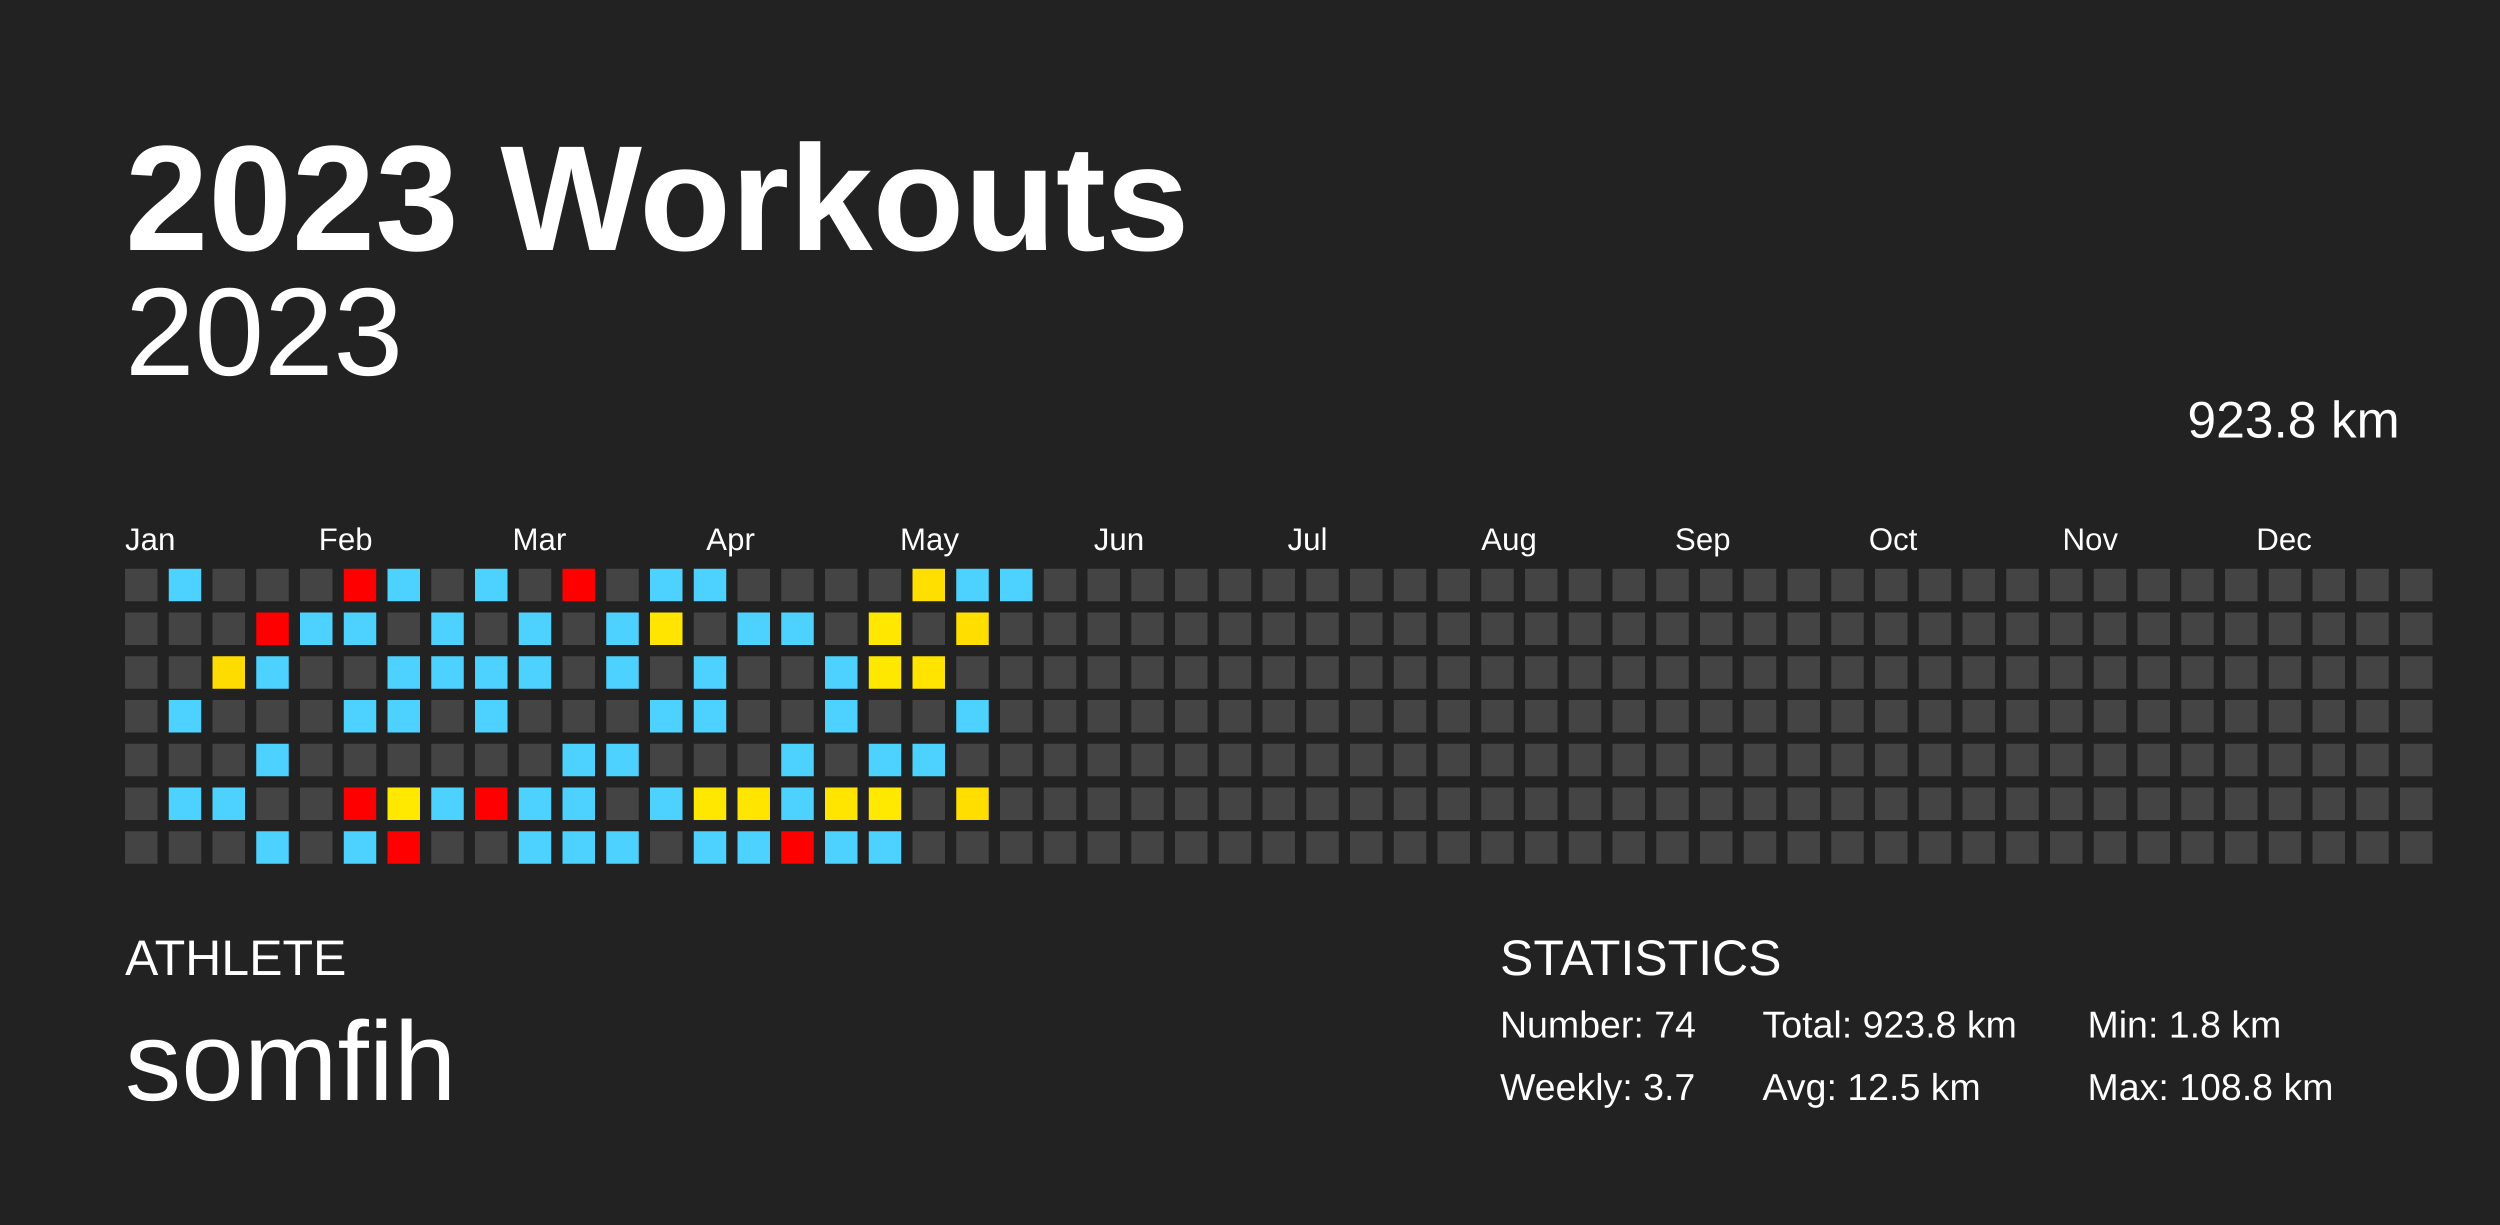
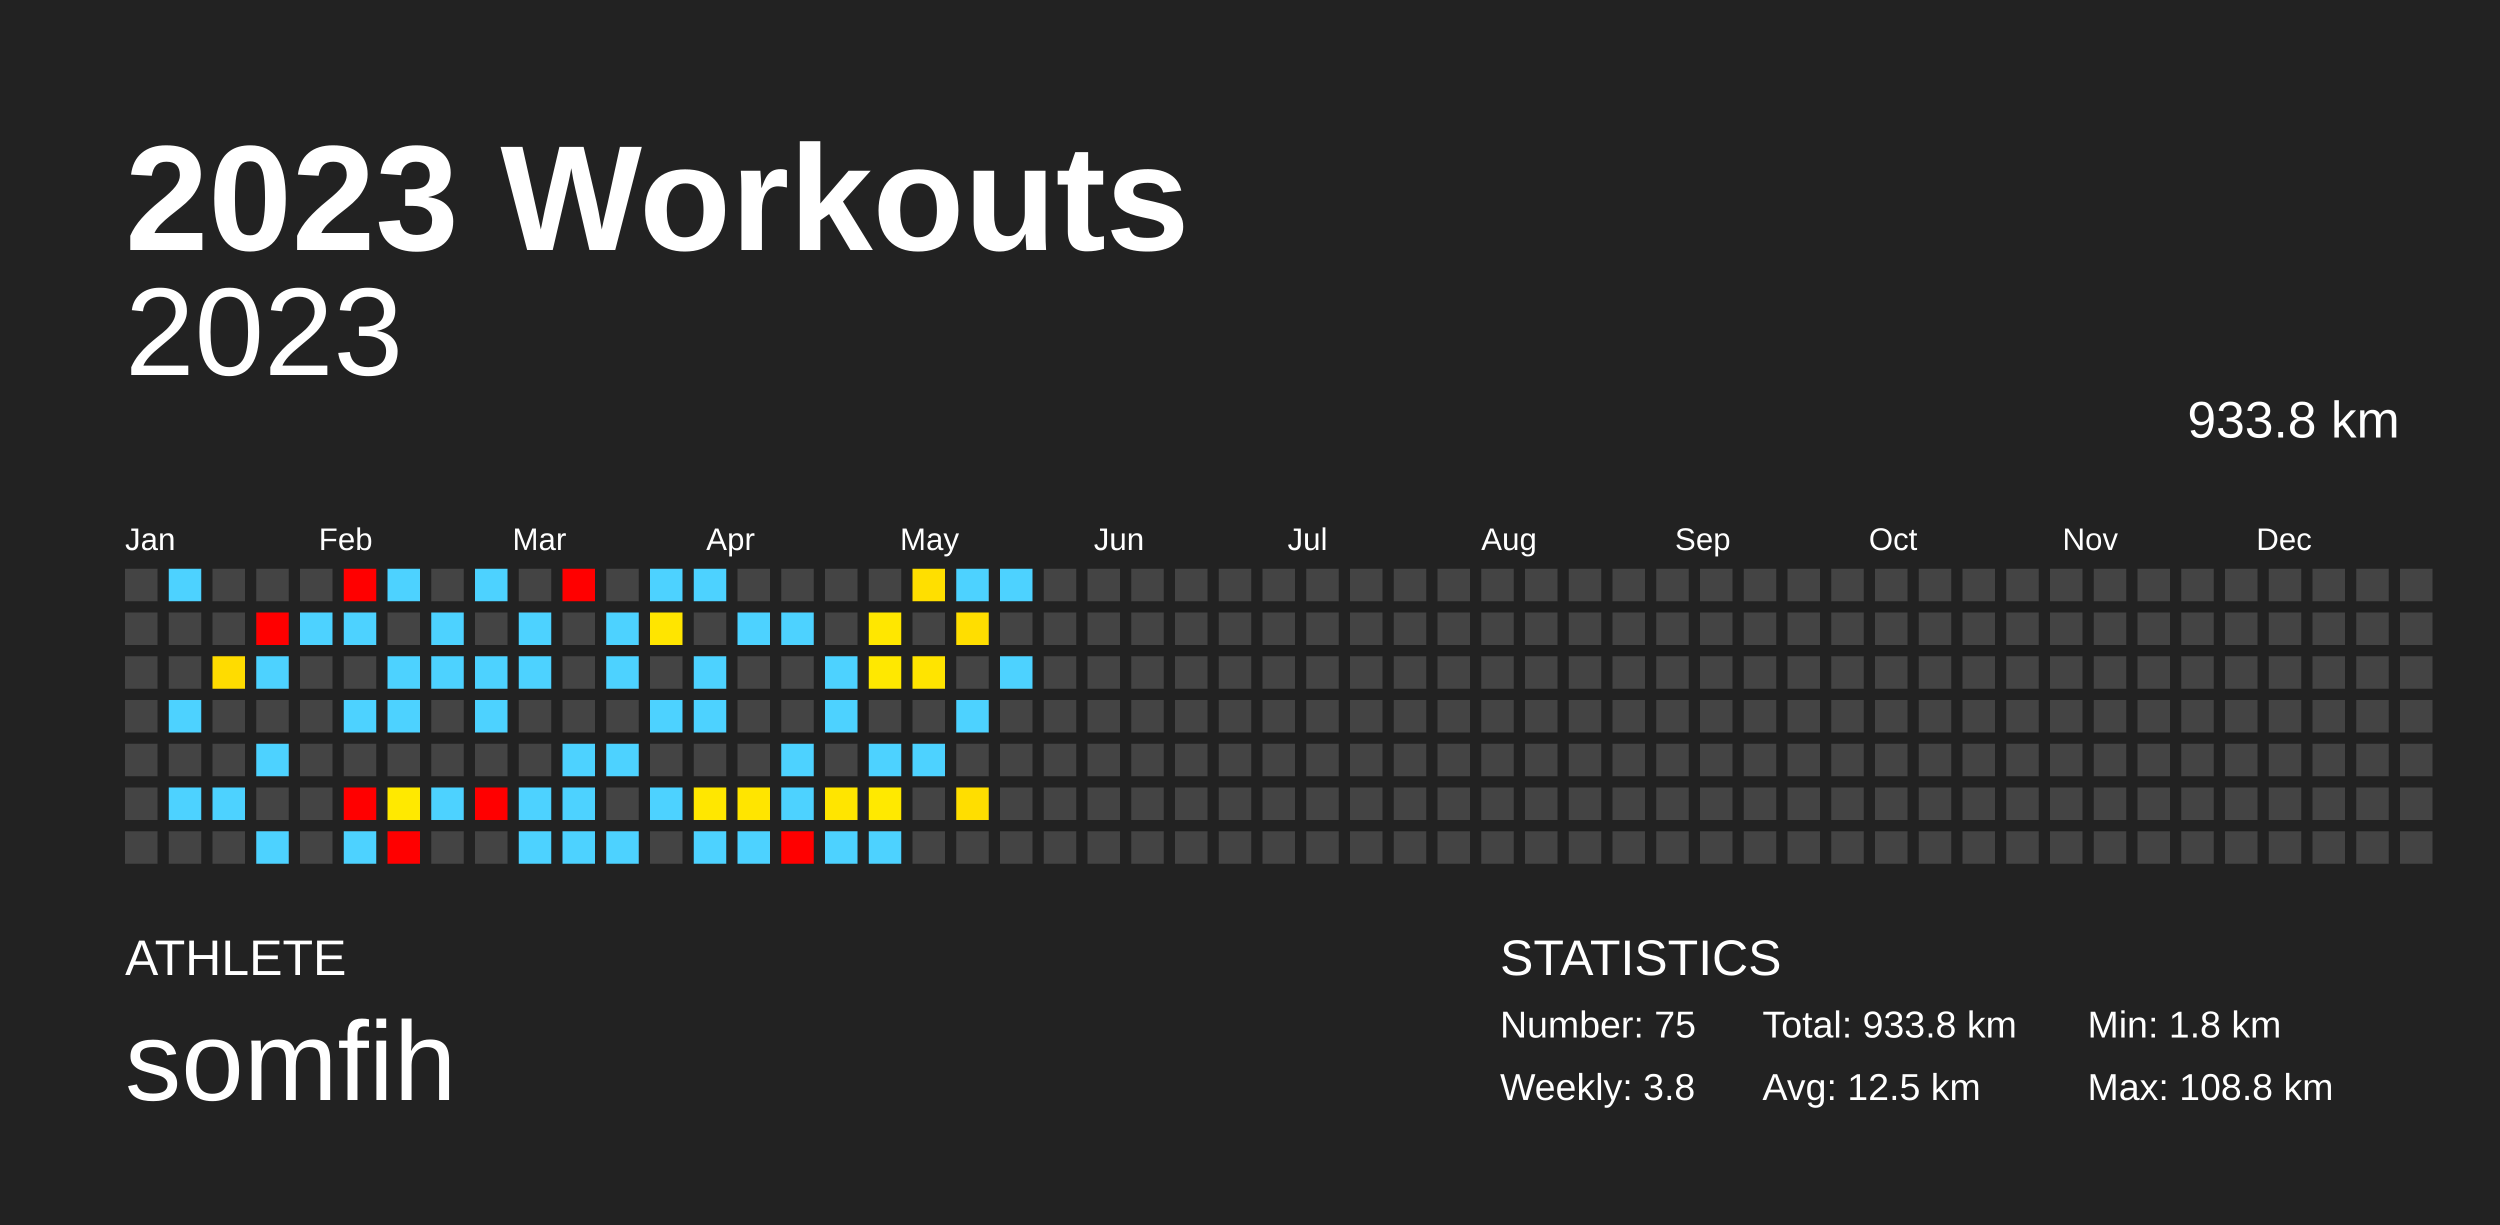
<svg xmlns="http://www.w3.org/2000/svg" baseProfile="full" height="98mm" version="1.1" viewBox="0,0,200,98" width="200mm">
  <defs />
  <rect fill="#222222" height="98" width="200" x="0" y="0" />
  <text fill="#FFFFFF" style="font-size:12px; font-family:Arial; font-weight:bold;" x="10" y="20">2023 Workouts</text>
  <text fill="#FFFFFF" style="font-size:4px; font-family:Arial" x="10" y="78">ATHLETE</text>
  <text fill="#FFFFFF" style="font-size:9px; font-family:Arial" x="10" y="88">somfih</text>
  <text fill="#FFFFFF" style="font-size:4px; font-family:Arial" x="120" y="78">STATISTICS</text>
-   <text fill="#FFFFFF" style="font-size:3px; font-family:Arial" x="120" y="83">Number: 74</text>
-   <text fill="#FFFFFF" style="font-size:3px; font-family:Arial" x="120" y="88">Weekly: 3.7</text>
-   <text fill="#FFFFFF" style="font-size:3px; font-family:Arial" x="141" y="83">Total: 923.8 km</text>
+   <text fill="#FFFFFF" style="font-size:3px; font-family:Arial" x="120" y="83">Number: 75</text>
+   <text fill="#FFFFFF" style="font-size:3px; font-family:Arial" x="120" y="88">Weekly: 3.8</text>
+   <text fill="#FFFFFF" style="font-size:3px; font-family:Arial" x="141" y="83">Total: 933.8 km</text>
  <text fill="#FFFFFF" style="font-size:3px; font-family:Arial" x="141" y="88">Avg: 12.5 km</text>
  <text fill="#FFFFFF" style="font-size:3px; font-family:Arial" x="167" y="83">Min: 1.8 km</text>
  <text fill="#FFFFFF" style="font-size:3px; font-family:Arial" x="167" y="88">Max: 108.8 km</text>
  <text alignment-baseline="hanging" fill="#FFFFFF" style="font-size:10.0px; font-family:Arial;" x="10" y="30">2023</text>
-   <text alignment-baseline="hanging" fill="#FFFFFF" style="font-size:4.125px; font-family:Arial;" x="175" y="35">923.8 km</text>
+   <text alignment-baseline="hanging" fill="#FFFFFF" style="font-size:4.125px; font-family:Arial;" x="175" y="35">933.8 km</text>
  <text fill="#FFFFFF" style="font-size:2.5px; font-family:Arial" x="10.0" y="44">Jan</text>
  <text fill="#FFFFFF" style="font-size:2.5px; font-family:Arial" x="25.5" y="44">Feb</text>
  <text fill="#FFFFFF" style="font-size:2.5px; font-family:Arial" x="41.0" y="44">Mar</text>
  <text fill="#FFFFFF" style="font-size:2.5px; font-family:Arial" x="56.5" y="44">Apr</text>
  <text fill="#FFFFFF" style="font-size:2.5px; font-family:Arial" x="72.0" y="44">May</text>
  <text fill="#FFFFFF" style="font-size:2.5px; font-family:Arial" x="87.5" y="44">Jun</text>
  <text fill="#FFFFFF" style="font-size:2.5px; font-family:Arial" x="103.0" y="44">Jul</text>
  <text fill="#FFFFFF" style="font-size:2.5px; font-family:Arial" x="118.5" y="44">Aug</text>
  <text fill="#FFFFFF" style="font-size:2.5px; font-family:Arial" x="134.0" y="44">Sep</text>
  <text fill="#FFFFFF" style="font-size:2.5px; font-family:Arial" x="149.5" y="44">Oct</text>
  <text fill="#FFFFFF" style="font-size:2.5px; font-family:Arial" x="165.0" y="44">Nov</text>
  <text fill="#FFFFFF" style="font-size:2.5px; font-family:Arial" x="180.5" y="44">Dec</text>
  <rect fill="#444444" height="2.6" width="2.6" x="10.0" y="45.5" />
  <rect fill="#444444" height="2.6" width="2.6" x="10.0" y="49.0" />
  <rect fill="#444444" height="2.6" width="2.6" x="10.0" y="52.5" />
  <rect fill="#444444" height="2.6" width="2.6" x="10.0" y="56.0" />
  <rect fill="#444444" height="2.6" width="2.6" x="10.0" y="59.5" />
  <rect fill="#444444" height="2.6" width="2.6" x="10.0" y="63.0" />
  <rect fill="#444444" height="2.6" width="2.6" x="10.0" y="66.5" />
  <rect fill="#4dd2ff" height="2.6" width="2.6" x="13.5" y="45.5" />
  <rect fill="#444444" height="2.6" width="2.6" x="13.5" y="49.0" />
  <rect fill="#444444" height="2.6" width="2.6" x="13.5" y="52.5" />
  <rect fill="#4dd2ff" height="2.6" width="2.6" x="13.5" y="56.0" />
  <rect fill="#444444" height="2.6" width="2.6" x="13.5" y="59.5" />
  <rect fill="#4dd2ff" height="2.6" width="2.6" x="13.5" y="63.0" />
  <rect fill="#444444" height="2.6" width="2.6" x="13.5" y="66.5" />
  <rect fill="#444444" height="2.6" width="2.6" x="17.0" y="45.5" />
  <rect fill="#444444" height="2.6" width="2.6" x="17.0" y="49.0" />
  <rect fill="#ffdc00" height="2.6" width="2.6" x="17.0" y="52.5" />
  <rect fill="#444444" height="2.6" width="2.6" x="17.0" y="56.0" />
  <rect fill="#444444" height="2.6" width="2.6" x="17.0" y="59.5" />
  <rect fill="#4dd2ff" height="2.6" width="2.6" x="17.0" y="63.0" />
  <rect fill="#444444" height="2.6" width="2.6" x="17.0" y="66.5" />
  <rect fill="#444444" height="2.6" width="2.6" x="20.5" y="45.5" />
  <rect fill="red" height="2.6" width="2.6" x="20.5" y="49.0" />
  <rect fill="#4dd2ff" height="2.6" width="2.6" x="20.5" y="52.5" />
  <rect fill="#444444" height="2.6" width="2.6" x="20.5" y="56.0" />
  <rect fill="#4dd2ff" height="2.6" width="2.6" x="20.5" y="59.5" />
  <rect fill="#444444" height="2.6" width="2.6" x="20.5" y="63.0" />
  <rect fill="#4dd2ff" height="2.6" width="2.6" x="20.5" y="66.5" />
  <rect fill="#444444" height="2.6" width="2.6" x="24.0" y="45.5" />
  <rect fill="#4dd2ff" height="2.6" width="2.6" x="24.0" y="49.0" />
  <rect fill="#444444" height="2.6" width="2.6" x="24.0" y="52.5" />
  <rect fill="#444444" height="2.6" width="2.6" x="24.0" y="56.0" />
  <rect fill="#444444" height="2.6" width="2.6" x="24.0" y="59.5" />
  <rect fill="#444444" height="2.6" width="2.6" x="24.0" y="63.0" />
  <rect fill="#444444" height="2.6" width="2.6" x="24.0" y="66.5" />
  <rect fill="red" height="2.6" width="2.6" x="27.5" y="45.5" />
  <rect fill="#4dd2ff" height="2.6" width="2.6" x="27.5" y="49.0" />
  <rect fill="#444444" height="2.6" width="2.6" x="27.5" y="52.5" />
  <rect fill="#4dd2ff" height="2.6" width="2.6" x="27.5" y="56.0" />
  <rect fill="#444444" height="2.6" width="2.6" x="27.5" y="59.5" />
  <rect fill="red" height="2.6" width="2.6" x="27.5" y="63.0" />
  <rect fill="#4dd2ff" height="2.6" width="2.6" x="27.5" y="66.5" />
  <rect fill="#4dd2ff" height="2.6" width="2.6" x="31.0" y="45.5" />
  <rect fill="#444444" height="2.6" width="2.6" x="31.0" y="49.0" />
  <rect fill="#4dd2ff" height="2.6" width="2.6" x="31.0" y="52.5" />
  <rect fill="#4dd2ff" height="2.6" width="2.6" x="31.0" y="56.0" />
  <rect fill="#444444" height="2.6" width="2.6" x="31.0" y="59.5" />
  <rect fill="#ffe900" height="2.6" width="2.6" x="31.0" y="63.0" />
  <rect fill="red" height="2.6" width="2.6" x="31.0" y="66.5" />
  <rect fill="#444444" height="2.6" width="2.6" x="34.5" y="45.5" />
  <rect fill="#4dd2ff" height="2.6" width="2.6" x="34.5" y="49.0" />
  <rect fill="#4dd2ff" height="2.6" width="2.6" x="34.5" y="52.5" />
  <rect fill="#444444" height="2.6" width="2.6" x="34.5" y="56.0" />
  <rect fill="#444444" height="2.6" width="2.6" x="34.5" y="59.5" />
  <rect fill="#4dd2ff" height="2.6" width="2.6" x="34.5" y="63.0" />
  <rect fill="#444444" height="2.6" width="2.6" x="34.5" y="66.5" />
  <rect fill="#4dd2ff" height="2.6" width="2.6" x="38.0" y="45.5" />
  <rect fill="#444444" height="2.6" width="2.6" x="38.0" y="49.0" />
  <rect fill="#4dd2ff" height="2.6" width="2.6" x="38.0" y="52.5" />
  <rect fill="#4dd2ff" height="2.6" width="2.6" x="38.0" y="56.0" />
  <rect fill="#444444" height="2.6" width="2.6" x="38.0" y="59.5" />
  <rect fill="red" height="2.6" width="2.6" x="38.0" y="63.0" />
  <rect fill="#444444" height="2.6" width="2.6" x="38.0" y="66.5" />
  <rect fill="#444444" height="2.6" width="2.6" x="41.5" y="45.5" />
  <rect fill="#4dd2ff" height="2.6" width="2.6" x="41.5" y="49.0" />
  <rect fill="#4dd2ff" height="2.6" width="2.6" x="41.5" y="52.5" />
  <rect fill="#444444" height="2.6" width="2.6" x="41.5" y="56.0" />
  <rect fill="#444444" height="2.6" width="2.6" x="41.5" y="59.5" />
  <rect fill="#4dd2ff" height="2.6" width="2.6" x="41.5" y="63.0" />
  <rect fill="#4dd2ff" height="2.6" width="2.6" x="41.5" y="66.5" />
  <rect fill="red" height="2.6" width="2.6" x="45.0" y="45.5" />
  <rect fill="#444444" height="2.6" width="2.6" x="45.0" y="49.0" />
  <rect fill="#444444" height="2.6" width="2.6" x="45.0" y="52.5" />
  <rect fill="#444444" height="2.6" width="2.6" x="45.0" y="56.0" />
  <rect fill="#4dd2ff" height="2.6" width="2.6" x="45.0" y="59.5" />
  <rect fill="#4dd2ff" height="2.6" width="2.6" x="45.0" y="63.0" />
  <rect fill="#4dd2ff" height="2.6" width="2.6" x="45.0" y="66.5" />
  <rect fill="#444444" height="2.6" width="2.6" x="48.5" y="45.5" />
  <rect fill="#4dd2ff" height="2.6" width="2.6" x="48.5" y="49.0" />
  <rect fill="#4dd2ff" height="2.6" width="2.6" x="48.5" y="52.5" />
  <rect fill="#444444" height="2.6" width="2.6" x="48.5" y="56.0" />
  <rect fill="#4dd2ff" height="2.6" width="2.6" x="48.5" y="59.5" />
  <rect fill="#444444" height="2.6" width="2.6" x="48.5" y="63.0" />
  <rect fill="#4dd2ff" height="2.6" width="2.6" x="48.5" y="66.5" />
  <rect fill="#4dd2ff" height="2.6" width="2.6" x="52.0" y="45.5" />
  <rect fill="#ffe500" height="2.6" width="2.6" x="52.0" y="49.0" />
  <rect fill="#444444" height="2.6" width="2.6" x="52.0" y="52.5" />
  <rect fill="#4dd2ff" height="2.6" width="2.6" x="52.0" y="56.0" />
  <rect fill="#444444" height="2.6" width="2.6" x="52.0" y="59.5" />
  <rect fill="#4dd2ff" height="2.6" width="2.6" x="52.0" y="63.0" />
  <rect fill="#444444" height="2.6" width="2.6" x="52.0" y="66.5" />
  <rect fill="#4dd2ff" height="2.6" width="2.6" x="55.5" y="45.5" />
  <rect fill="#444444" height="2.6" width="2.6" x="55.5" y="49.0" />
  <rect fill="#4dd2ff" height="2.6" width="2.6" x="55.5" y="52.5" />
  <rect fill="#4dd2ff" height="2.6" width="2.6" x="55.5" y="56.0" />
  <rect fill="#444444" height="2.6" width="2.6" x="55.5" y="59.5" />
  <rect fill="#ffe700" height="2.6" width="2.6" x="55.5" y="63.0" />
  <rect fill="#4dd2ff" height="2.6" width="2.6" x="55.5" y="66.5" />
  <rect fill="#444444" height="2.6" width="2.6" x="59.0" y="45.5" />
  <rect fill="#4dd2ff" height="2.6" width="2.6" x="59.0" y="49.0" />
  <rect fill="#444444" height="2.6" width="2.6" x="59.0" y="52.5" />
  <rect fill="#444444" height="2.6" width="2.6" x="59.0" y="56.0" />
  <rect fill="#444444" height="2.6" width="2.6" x="59.0" y="59.5" />
  <rect fill="#ffe500" height="2.6" width="2.6" x="59.0" y="63.0" />
  <rect fill="#4dd2ff" height="2.6" width="2.6" x="59.0" y="66.5" />
  <rect fill="#444444" height="2.6" width="2.6" x="62.5" y="45.5" />
  <rect fill="#4dd2ff" height="2.6" width="2.6" x="62.5" y="49.0" />
  <rect fill="#444444" height="2.6" width="2.6" x="62.5" y="52.5" />
  <rect fill="#444444" height="2.6" width="2.6" x="62.5" y="56.0" />
  <rect fill="#4dd2ff" height="2.6" width="2.6" x="62.5" y="59.5" />
  <rect fill="#4dd2ff" height="2.6" width="2.6" x="62.5" y="63.0" />
  <rect fill="red" height="2.6" width="2.6" x="62.5" y="66.5" />
  <rect fill="#444444" height="2.6" width="2.6" x="66.0" y="45.5" />
  <rect fill="#444444" height="2.6" width="2.6" x="66.0" y="49.0" />
  <rect fill="#4dd2ff" height="2.6" width="2.6" x="66.0" y="52.5" />
  <rect fill="#4dd2ff" height="2.6" width="2.6" x="66.0" y="56.0" />
  <rect fill="#444444" height="2.6" width="2.6" x="66.0" y="59.5" />
  <rect fill="#ffe500" height="2.6" width="2.6" x="66.0" y="63.0" />
  <rect fill="#4dd2ff" height="2.6" width="2.6" x="66.0" y="66.5" />
  <rect fill="#444444" height="2.6" width="2.6" x="69.5" y="45.5" />
  <rect fill="#ffe700" height="2.6" width="2.6" x="69.5" y="49.0" />
  <rect fill="#ffe800" height="2.6" width="2.6" x="69.5" y="52.5" />
  <rect fill="#444444" height="2.6" width="2.6" x="69.5" y="56.0" />
  <rect fill="#4dd2ff" height="2.6" width="2.6" x="69.5" y="59.5" />
  <rect fill="#ffe900" height="2.6" width="2.6" x="69.5" y="63.0" />
  <rect fill="#4dd2ff" height="2.6" width="2.6" x="69.5" y="66.5" />
  <rect fill="#ffdf00" height="2.6" width="2.6" x="73.0" y="45.5" />
  <rect fill="#444444" height="2.6" width="2.6" x="73.0" y="49.0" />
  <rect fill="#ffe400" height="2.6" width="2.6" x="73.0" y="52.5" />
  <rect fill="#444444" height="2.6" width="2.6" x="73.0" y="56.0" />
  <rect fill="#4dd2ff" height="2.6" width="2.6" x="73.0" y="59.5" />
  <rect fill="#444444" height="2.6" width="2.6" x="73.0" y="63.0" />
  <rect fill="#444444" height="2.6" width="2.6" x="73.0" y="66.5" />
  <rect fill="#4dd2ff" height="2.6" width="2.6" x="76.5" y="45.5" />
  <rect fill="#ffde00" height="2.6" width="2.6" x="76.5" y="49.0" />
  <rect fill="#444444" height="2.6" width="2.6" x="76.5" y="52.5" />
  <rect fill="#4dd2ff" height="2.6" width="2.6" x="76.5" y="56.0" />
  <rect fill="#444444" height="2.6" width="2.6" x="76.5" y="59.5" />
  <rect fill="#ffde00" height="2.6" width="2.6" x="76.5" y="63.0" />
  <rect fill="#444444" height="2.6" width="2.6" x="76.5" y="66.5" />
  <rect fill="#4dd2ff" height="2.6" width="2.6" x="80.0" y="45.5" />
  <rect fill="#444444" height="2.6" width="2.6" x="80.0" y="49.0" />
-   <rect fill="#444444" height="2.6" width="2.6" x="80.0" y="52.5" />
+   <rect fill="#4dd2ff" height="2.6" width="2.6" x="80.0" y="52.5" />
  <rect fill="#444444" height="2.6" width="2.6" x="80.0" y="56.0" />
  <rect fill="#444444" height="2.6" width="2.6" x="80.0" y="59.5" />
  <rect fill="#444444" height="2.6" width="2.6" x="80.0" y="63.0" />
  <rect fill="#444444" height="2.6" width="2.6" x="80.0" y="66.5" />
  <rect fill="#444444" height="2.6" width="2.6" x="83.5" y="45.5" />
  <rect fill="#444444" height="2.6" width="2.6" x="83.5" y="49.0" />
  <rect fill="#444444" height="2.6" width="2.6" x="83.5" y="52.5" />
  <rect fill="#444444" height="2.6" width="2.6" x="83.5" y="56.0" />
  <rect fill="#444444" height="2.6" width="2.6" x="83.5" y="59.5" />
  <rect fill="#444444" height="2.6" width="2.6" x="83.5" y="63.0" />
  <rect fill="#444444" height="2.6" width="2.6" x="83.5" y="66.5" />
  <rect fill="#444444" height="2.6" width="2.6" x="87.0" y="45.5" />
  <rect fill="#444444" height="2.6" width="2.6" x="87.0" y="49.0" />
  <rect fill="#444444" height="2.6" width="2.6" x="87.0" y="52.5" />
  <rect fill="#444444" height="2.6" width="2.6" x="87.0" y="56.0" />
  <rect fill="#444444" height="2.6" width="2.6" x="87.0" y="59.5" />
  <rect fill="#444444" height="2.6" width="2.6" x="87.0" y="63.0" />
  <rect fill="#444444" height="2.6" width="2.6" x="87.0" y="66.5" />
  <rect fill="#444444" height="2.6" width="2.6" x="90.5" y="45.5" />
  <rect fill="#444444" height="2.6" width="2.6" x="90.5" y="49.0" />
  <rect fill="#444444" height="2.6" width="2.6" x="90.5" y="52.5" />
  <rect fill="#444444" height="2.6" width="2.6" x="90.5" y="56.0" />
  <rect fill="#444444" height="2.6" width="2.6" x="90.5" y="59.5" />
  <rect fill="#444444" height="2.6" width="2.6" x="90.5" y="63.0" />
  <rect fill="#444444" height="2.6" width="2.6" x="90.5" y="66.5" />
  <rect fill="#444444" height="2.6" width="2.6" x="94.0" y="45.5" />
  <rect fill="#444444" height="2.6" width="2.6" x="94.0" y="49.0" />
  <rect fill="#444444" height="2.6" width="2.6" x="94.0" y="52.5" />
  <rect fill="#444444" height="2.6" width="2.6" x="94.0" y="56.0" />
  <rect fill="#444444" height="2.6" width="2.6" x="94.0" y="59.5" />
  <rect fill="#444444" height="2.6" width="2.6" x="94.0" y="63.0" />
  <rect fill="#444444" height="2.6" width="2.6" x="94.0" y="66.5" />
  <rect fill="#444444" height="2.6" width="2.6" x="97.5" y="45.5" />
  <rect fill="#444444" height="2.6" width="2.6" x="97.5" y="49.0" />
  <rect fill="#444444" height="2.6" width="2.6" x="97.5" y="52.5" />
  <rect fill="#444444" height="2.6" width="2.6" x="97.5" y="56.0" />
  <rect fill="#444444" height="2.6" width="2.6" x="97.5" y="59.5" />
  <rect fill="#444444" height="2.6" width="2.6" x="97.5" y="63.0" />
  <rect fill="#444444" height="2.6" width="2.6" x="97.5" y="66.5" />
  <rect fill="#444444" height="2.6" width="2.6" x="101.0" y="45.5" />
  <rect fill="#444444" height="2.6" width="2.6" x="101.0" y="49.0" />
  <rect fill="#444444" height="2.6" width="2.6" x="101.0" y="52.5" />
  <rect fill="#444444" height="2.6" width="2.6" x="101.0" y="56.0" />
  <rect fill="#444444" height="2.6" width="2.6" x="101.0" y="59.5" />
  <rect fill="#444444" height="2.6" width="2.6" x="101.0" y="63.0" />
  <rect fill="#444444" height="2.6" width="2.6" x="101.0" y="66.5" />
  <rect fill="#444444" height="2.6" width="2.6" x="104.5" y="45.5" />
  <rect fill="#444444" height="2.6" width="2.6" x="104.5" y="49.0" />
  <rect fill="#444444" height="2.6" width="2.6" x="104.5" y="52.5" />
  <rect fill="#444444" height="2.6" width="2.6" x="104.5" y="56.0" />
  <rect fill="#444444" height="2.6" width="2.6" x="104.5" y="59.5" />
  <rect fill="#444444" height="2.6" width="2.6" x="104.5" y="63.0" />
  <rect fill="#444444" height="2.6" width="2.6" x="104.5" y="66.5" />
  <rect fill="#444444" height="2.6" width="2.6" x="108.0" y="45.5" />
  <rect fill="#444444" height="2.6" width="2.6" x="108.0" y="49.0" />
  <rect fill="#444444" height="2.6" width="2.6" x="108.0" y="52.5" />
  <rect fill="#444444" height="2.6" width="2.6" x="108.0" y="56.0" />
  <rect fill="#444444" height="2.6" width="2.6" x="108.0" y="59.5" />
  <rect fill="#444444" height="2.6" width="2.6" x="108.0" y="63.0" />
  <rect fill="#444444" height="2.6" width="2.6" x="108.0" y="66.5" />
  <rect fill="#444444" height="2.6" width="2.6" x="111.5" y="45.5" />
  <rect fill="#444444" height="2.6" width="2.6" x="111.5" y="49.0" />
  <rect fill="#444444" height="2.6" width="2.6" x="111.5" y="52.5" />
  <rect fill="#444444" height="2.6" width="2.6" x="111.5" y="56.0" />
  <rect fill="#444444" height="2.6" width="2.6" x="111.5" y="59.5" />
  <rect fill="#444444" height="2.6" width="2.6" x="111.5" y="63.0" />
  <rect fill="#444444" height="2.6" width="2.6" x="111.5" y="66.5" />
  <rect fill="#444444" height="2.6" width="2.6" x="115.0" y="45.5" />
  <rect fill="#444444" height="2.6" width="2.6" x="115.0" y="49.0" />
  <rect fill="#444444" height="2.6" width="2.6" x="115.0" y="52.5" />
  <rect fill="#444444" height="2.6" width="2.6" x="115.0" y="56.0" />
  <rect fill="#444444" height="2.6" width="2.6" x="115.0" y="59.5" />
  <rect fill="#444444" height="2.6" width="2.6" x="115.0" y="63.0" />
  <rect fill="#444444" height="2.6" width="2.6" x="115.0" y="66.5" />
  <rect fill="#444444" height="2.6" width="2.6" x="118.5" y="45.5" />
  <rect fill="#444444" height="2.6" width="2.6" x="118.5" y="49.0" />
  <rect fill="#444444" height="2.6" width="2.6" x="118.5" y="52.5" />
  <rect fill="#444444" height="2.6" width="2.6" x="118.5" y="56.0" />
  <rect fill="#444444" height="2.6" width="2.6" x="118.5" y="59.5" />
  <rect fill="#444444" height="2.6" width="2.6" x="118.5" y="63.0" />
  <rect fill="#444444" height="2.6" width="2.6" x="118.5" y="66.5" />
  <rect fill="#444444" height="2.6" width="2.6" x="122.0" y="45.5" />
  <rect fill="#444444" height="2.6" width="2.6" x="122.0" y="49.0" />
  <rect fill="#444444" height="2.6" width="2.6" x="122.0" y="52.5" />
  <rect fill="#444444" height="2.6" width="2.6" x="122.0" y="56.0" />
  <rect fill="#444444" height="2.6" width="2.6" x="122.0" y="59.5" />
  <rect fill="#444444" height="2.6" width="2.6" x="122.0" y="63.0" />
  <rect fill="#444444" height="2.6" width="2.6" x="122.0" y="66.5" />
  <rect fill="#444444" height="2.6" width="2.6" x="125.5" y="45.5" />
  <rect fill="#444444" height="2.6" width="2.6" x="125.5" y="49.0" />
  <rect fill="#444444" height="2.6" width="2.6" x="125.5" y="52.5" />
  <rect fill="#444444" height="2.6" width="2.6" x="125.5" y="56.0" />
  <rect fill="#444444" height="2.6" width="2.6" x="125.5" y="59.5" />
  <rect fill="#444444" height="2.6" width="2.6" x="125.5" y="63.0" />
  <rect fill="#444444" height="2.6" width="2.6" x="125.5" y="66.5" />
  <rect fill="#444444" height="2.6" width="2.6" x="129.0" y="45.5" />
  <rect fill="#444444" height="2.6" width="2.6" x="129.0" y="49.0" />
  <rect fill="#444444" height="2.6" width="2.6" x="129.0" y="52.5" />
  <rect fill="#444444" height="2.6" width="2.6" x="129.0" y="56.0" />
  <rect fill="#444444" height="2.6" width="2.6" x="129.0" y="59.5" />
  <rect fill="#444444" height="2.6" width="2.6" x="129.0" y="63.0" />
  <rect fill="#444444" height="2.6" width="2.6" x="129.0" y="66.5" />
  <rect fill="#444444" height="2.6" width="2.6" x="132.5" y="45.5" />
  <rect fill="#444444" height="2.6" width="2.6" x="132.5" y="49.0" />
  <rect fill="#444444" height="2.6" width="2.6" x="132.5" y="52.5" />
  <rect fill="#444444" height="2.6" width="2.6" x="132.5" y="56.0" />
  <rect fill="#444444" height="2.6" width="2.6" x="132.5" y="59.5" />
  <rect fill="#444444" height="2.6" width="2.6" x="132.5" y="63.0" />
  <rect fill="#444444" height="2.6" width="2.6" x="132.5" y="66.5" />
  <rect fill="#444444" height="2.6" width="2.6" x="136.0" y="45.5" />
  <rect fill="#444444" height="2.6" width="2.6" x="136.0" y="49.0" />
  <rect fill="#444444" height="2.6" width="2.6" x="136.0" y="52.5" />
  <rect fill="#444444" height="2.6" width="2.6" x="136.0" y="56.0" />
  <rect fill="#444444" height="2.6" width="2.6" x="136.0" y="59.5" />
  <rect fill="#444444" height="2.6" width="2.6" x="136.0" y="63.0" />
  <rect fill="#444444" height="2.6" width="2.6" x="136.0" y="66.5" />
  <rect fill="#444444" height="2.6" width="2.6" x="139.5" y="45.5" />
  <rect fill="#444444" height="2.6" width="2.6" x="139.5" y="49.0" />
  <rect fill="#444444" height="2.6" width="2.6" x="139.5" y="52.5" />
  <rect fill="#444444" height="2.6" width="2.6" x="139.5" y="56.0" />
  <rect fill="#444444" height="2.6" width="2.6" x="139.5" y="59.5" />
  <rect fill="#444444" height="2.6" width="2.6" x="139.5" y="63.0" />
  <rect fill="#444444" height="2.6" width="2.6" x="139.5" y="66.5" />
  <rect fill="#444444" height="2.6" width="2.6" x="143.0" y="45.5" />
  <rect fill="#444444" height="2.6" width="2.6" x="143.0" y="49.0" />
  <rect fill="#444444" height="2.6" width="2.6" x="143.0" y="52.5" />
  <rect fill="#444444" height="2.6" width="2.6" x="143.0" y="56.0" />
  <rect fill="#444444" height="2.6" width="2.6" x="143.0" y="59.5" />
  <rect fill="#444444" height="2.6" width="2.6" x="143.0" y="63.0" />
  <rect fill="#444444" height="2.6" width="2.6" x="143.0" y="66.5" />
  <rect fill="#444444" height="2.6" width="2.6" x="146.5" y="45.5" />
  <rect fill="#444444" height="2.6" width="2.6" x="146.5" y="49.0" />
  <rect fill="#444444" height="2.6" width="2.6" x="146.5" y="52.5" />
  <rect fill="#444444" height="2.6" width="2.6" x="146.5" y="56.0" />
  <rect fill="#444444" height="2.6" width="2.6" x="146.5" y="59.5" />
  <rect fill="#444444" height="2.6" width="2.6" x="146.5" y="63.0" />
  <rect fill="#444444" height="2.6" width="2.6" x="146.5" y="66.5" />
  <rect fill="#444444" height="2.6" width="2.6" x="150.0" y="45.5" />
  <rect fill="#444444" height="2.6" width="2.6" x="150.0" y="49.0" />
  <rect fill="#444444" height="2.6" width="2.6" x="150.0" y="52.5" />
  <rect fill="#444444" height="2.6" width="2.6" x="150.0" y="56.0" />
  <rect fill="#444444" height="2.6" width="2.6" x="150.0" y="59.5" />
  <rect fill="#444444" height="2.6" width="2.6" x="150.0" y="63.0" />
  <rect fill="#444444" height="2.6" width="2.6" x="150.0" y="66.5" />
  <rect fill="#444444" height="2.6" width="2.6" x="153.5" y="45.5" />
  <rect fill="#444444" height="2.6" width="2.6" x="153.5" y="49.0" />
  <rect fill="#444444" height="2.6" width="2.6" x="153.5" y="52.5" />
  <rect fill="#444444" height="2.6" width="2.6" x="153.5" y="56.0" />
  <rect fill="#444444" height="2.6" width="2.6" x="153.5" y="59.5" />
  <rect fill="#444444" height="2.6" width="2.6" x="153.5" y="63.0" />
  <rect fill="#444444" height="2.6" width="2.6" x="153.5" y="66.5" />
  <rect fill="#444444" height="2.6" width="2.6" x="157.0" y="45.5" />
  <rect fill="#444444" height="2.6" width="2.6" x="157.0" y="49.0" />
  <rect fill="#444444" height="2.6" width="2.6" x="157.0" y="52.5" />
  <rect fill="#444444" height="2.6" width="2.6" x="157.0" y="56.0" />
  <rect fill="#444444" height="2.6" width="2.6" x="157.0" y="59.5" />
  <rect fill="#444444" height="2.6" width="2.6" x="157.0" y="63.0" />
  <rect fill="#444444" height="2.6" width="2.6" x="157.0" y="66.5" />
  <rect fill="#444444" height="2.6" width="2.6" x="160.5" y="45.5" />
  <rect fill="#444444" height="2.6" width="2.6" x="160.5" y="49.0" />
  <rect fill="#444444" height="2.6" width="2.6" x="160.5" y="52.5" />
  <rect fill="#444444" height="2.6" width="2.6" x="160.5" y="56.0" />
  <rect fill="#444444" height="2.6" width="2.6" x="160.5" y="59.5" />
  <rect fill="#444444" height="2.6" width="2.6" x="160.5" y="63.0" />
  <rect fill="#444444" height="2.6" width="2.6" x="160.5" y="66.5" />
  <rect fill="#444444" height="2.6" width="2.6" x="164.0" y="45.5" />
  <rect fill="#444444" height="2.6" width="2.6" x="164.0" y="49.0" />
  <rect fill="#444444" height="2.6" width="2.6" x="164.0" y="52.5" />
  <rect fill="#444444" height="2.6" width="2.6" x="164.0" y="56.0" />
  <rect fill="#444444" height="2.6" width="2.6" x="164.0" y="59.5" />
  <rect fill="#444444" height="2.6" width="2.6" x="164.0" y="63.0" />
  <rect fill="#444444" height="2.6" width="2.6" x="164.0" y="66.5" />
  <rect fill="#444444" height="2.6" width="2.6" x="167.5" y="45.5" />
  <rect fill="#444444" height="2.6" width="2.6" x="167.5" y="49.0" />
  <rect fill="#444444" height="2.6" width="2.6" x="167.5" y="52.5" />
  <rect fill="#444444" height="2.6" width="2.6" x="167.5" y="56.0" />
  <rect fill="#444444" height="2.6" width="2.6" x="167.5" y="59.5" />
  <rect fill="#444444" height="2.6" width="2.6" x="167.5" y="63.0" />
  <rect fill="#444444" height="2.6" width="2.6" x="167.5" y="66.5" />
  <rect fill="#444444" height="2.6" width="2.6" x="171.0" y="45.5" />
  <rect fill="#444444" height="2.6" width="2.6" x="171.0" y="49.0" />
  <rect fill="#444444" height="2.6" width="2.6" x="171.0" y="52.5" />
  <rect fill="#444444" height="2.6" width="2.6" x="171.0" y="56.0" />
  <rect fill="#444444" height="2.6" width="2.6" x="171.0" y="59.5" />
  <rect fill="#444444" height="2.6" width="2.6" x="171.0" y="63.0" />
  <rect fill="#444444" height="2.6" width="2.6" x="171.0" y="66.5" />
  <rect fill="#444444" height="2.6" width="2.6" x="174.5" y="45.5" />
  <rect fill="#444444" height="2.6" width="2.6" x="174.5" y="49.0" />
  <rect fill="#444444" height="2.6" width="2.6" x="174.5" y="52.5" />
  <rect fill="#444444" height="2.6" width="2.6" x="174.5" y="56.0" />
  <rect fill="#444444" height="2.6" width="2.6" x="174.5" y="59.5" />
  <rect fill="#444444" height="2.6" width="2.6" x="174.5" y="63.0" />
  <rect fill="#444444" height="2.6" width="2.6" x="174.5" y="66.5" />
  <rect fill="#444444" height="2.6" width="2.6" x="178.0" y="45.5" />
  <rect fill="#444444" height="2.6" width="2.6" x="178.0" y="49.0" />
  <rect fill="#444444" height="2.6" width="2.6" x="178.0" y="52.5" />
  <rect fill="#444444" height="2.6" width="2.6" x="178.0" y="56.0" />
  <rect fill="#444444" height="2.6" width="2.6" x="178.0" y="59.5" />
  <rect fill="#444444" height="2.6" width="2.6" x="178.0" y="63.0" />
  <rect fill="#444444" height="2.6" width="2.6" x="178.0" y="66.5" />
  <rect fill="#444444" height="2.6" width="2.6" x="181.5" y="45.5" />
  <rect fill="#444444" height="2.6" width="2.6" x="181.5" y="49.0" />
  <rect fill="#444444" height="2.6" width="2.6" x="181.5" y="52.5" />
  <rect fill="#444444" height="2.6" width="2.6" x="181.5" y="56.0" />
  <rect fill="#444444" height="2.6" width="2.6" x="181.5" y="59.5" />
  <rect fill="#444444" height="2.6" width="2.6" x="181.5" y="63.0" />
  <rect fill="#444444" height="2.6" width="2.6" x="181.5" y="66.5" />
  <rect fill="#444444" height="2.6" width="2.6" x="185.0" y="45.5" />
  <rect fill="#444444" height="2.6" width="2.6" x="185.0" y="49.0" />
  <rect fill="#444444" height="2.6" width="2.6" x="185.0" y="52.5" />
  <rect fill="#444444" height="2.6" width="2.6" x="185.0" y="56.0" />
  <rect fill="#444444" height="2.6" width="2.6" x="185.0" y="59.5" />
  <rect fill="#444444" height="2.6" width="2.6" x="185.0" y="63.0" />
  <rect fill="#444444" height="2.6" width="2.6" x="185.0" y="66.5" />
  <rect fill="#444444" height="2.6" width="2.6" x="188.5" y="45.5" />
  <rect fill="#444444" height="2.6" width="2.6" x="188.5" y="49.0" />
  <rect fill="#444444" height="2.6" width="2.6" x="188.5" y="52.5" />
  <rect fill="#444444" height="2.6" width="2.6" x="188.5" y="56.0" />
  <rect fill="#444444" height="2.6" width="2.6" x="188.5" y="59.5" />
  <rect fill="#444444" height="2.6" width="2.6" x="188.5" y="63.0" />
  <rect fill="#444444" height="2.6" width="2.6" x="188.5" y="66.5" />
  <rect fill="#444444" height="2.6" width="2.6" x="192.0" y="45.5" />
  <rect fill="#444444" height="2.6" width="2.6" x="192.0" y="49.0" />
  <rect fill="#444444" height="2.6" width="2.6" x="192.0" y="52.5" />
  <rect fill="#444444" height="2.6" width="2.6" x="192.0" y="56.0" />
  <rect fill="#444444" height="2.6" width="2.6" x="192.0" y="59.5" />
  <rect fill="#444444" height="2.6" width="2.6" x="192.0" y="63.0" />
  <rect fill="#444444" height="2.6" width="2.6" x="192.0" y="66.5" />
</svg>
